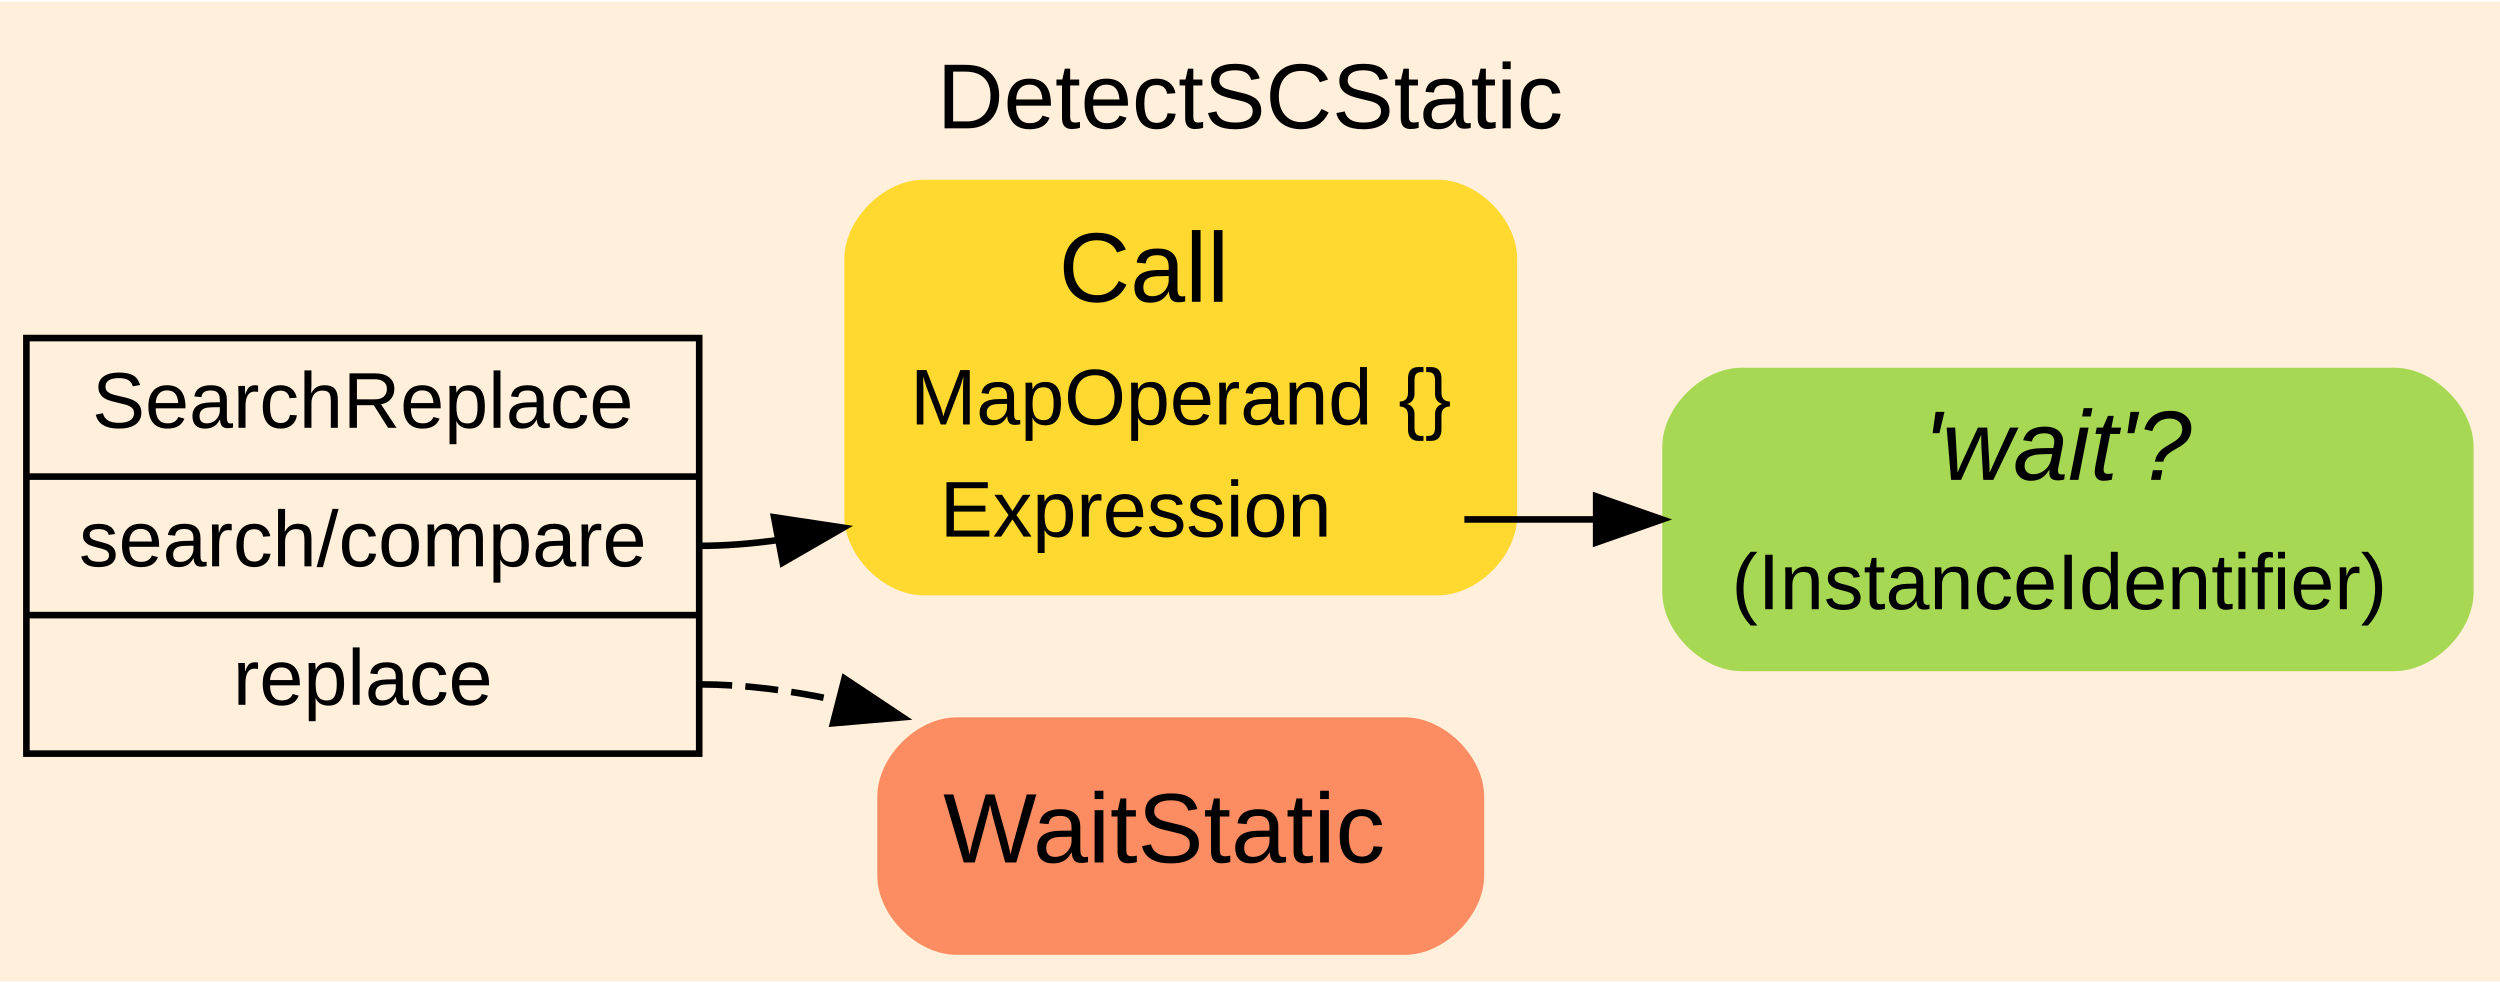
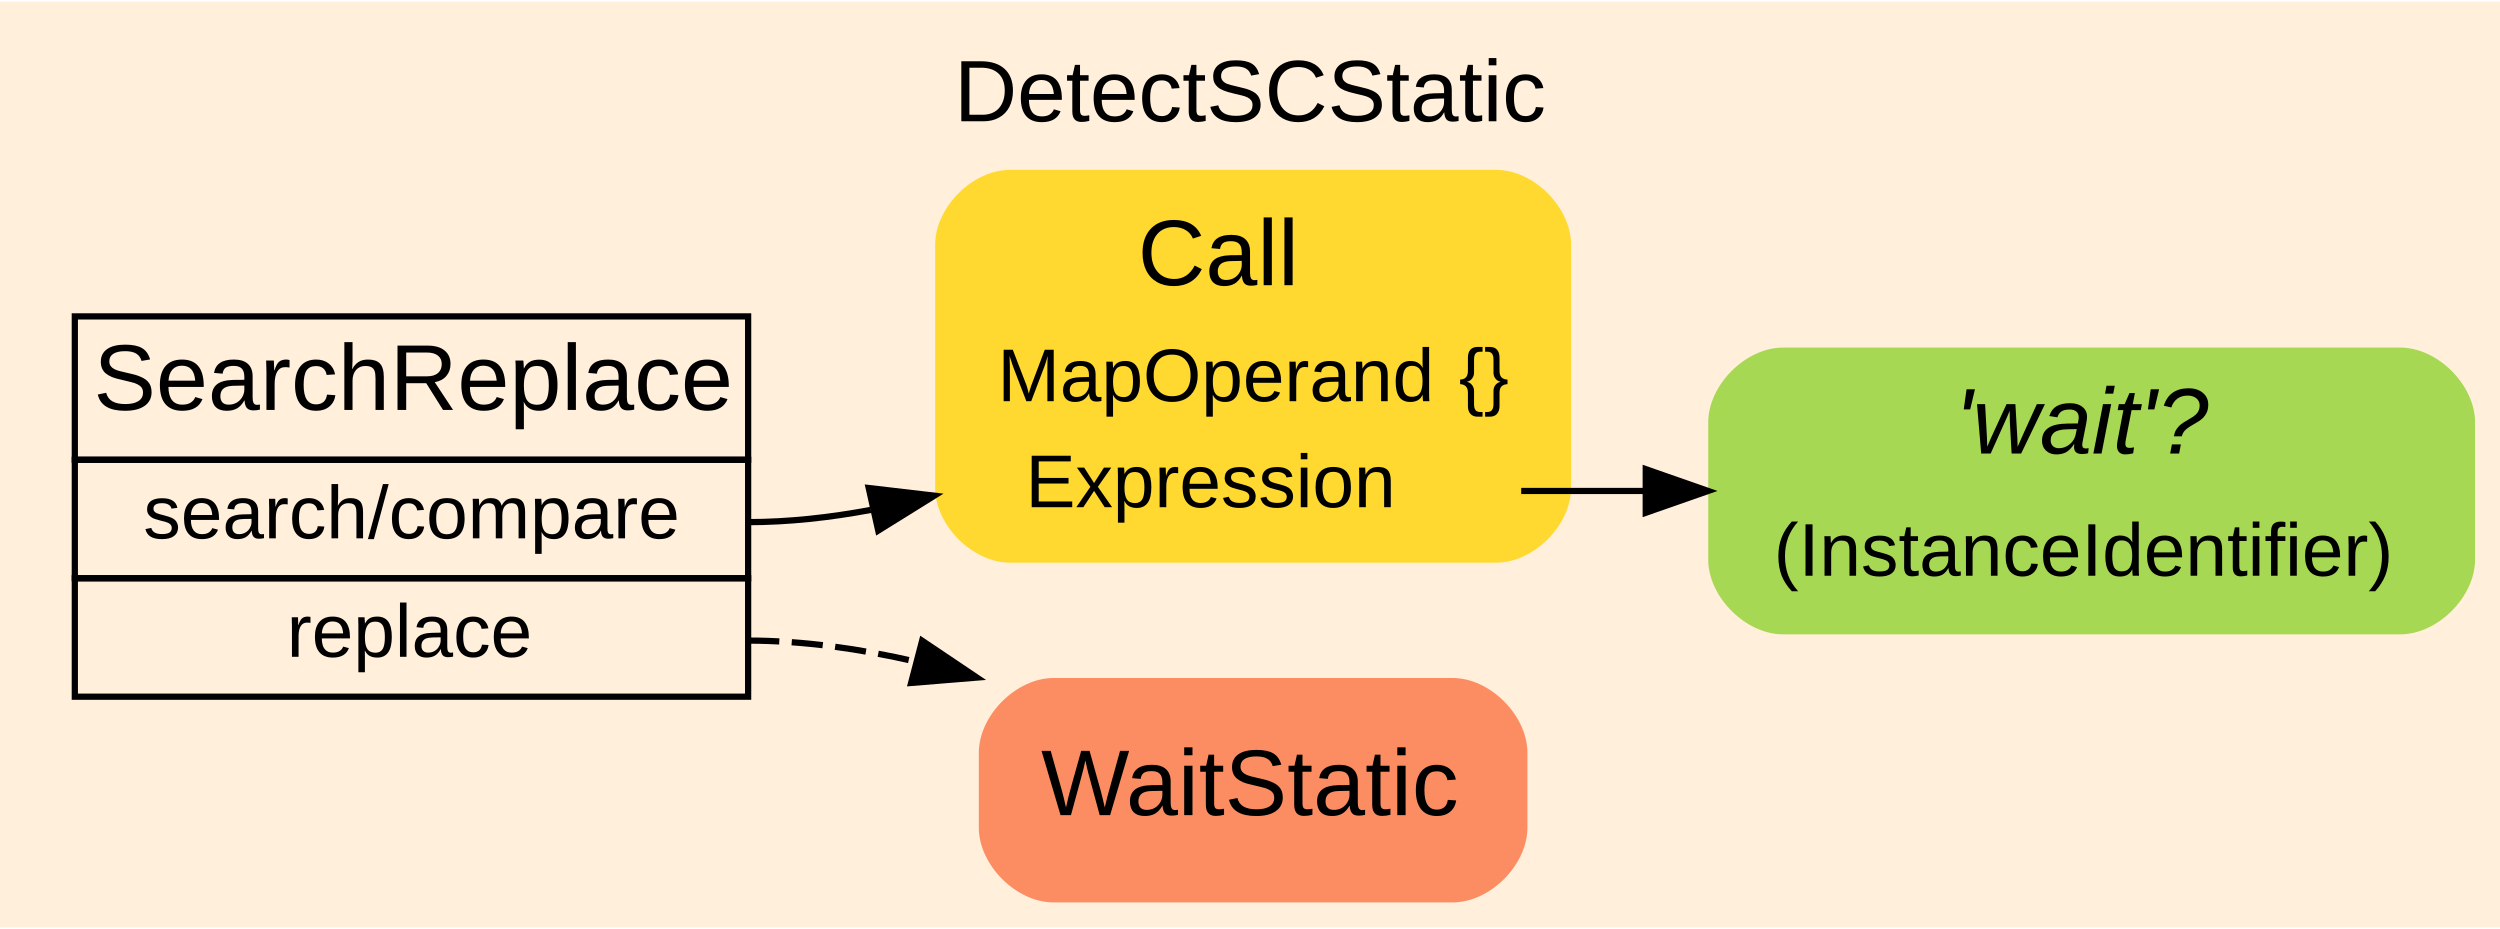
- <svg xmlns="http://www.w3.org/2000/svg" width="379pt" height="149pt" viewBox="0.00 0.00 379.00 148.50">
+ <svg xmlns="http://www.w3.org/2000/svg" width="401pt" height="149pt" viewBox="0.00 0.00 401.00 148.50">
  <g id="graph0" class="graph" transform="scale(1 1) rotate(0) translate(4 144.5)">
-     <polygon fill="#ffefdb" stroke="transparent" points="-4,4 -4,-144.5 375,-144.5 375,4 -4,4" />
-     <text text-anchor="middle" x="185.5" y="-125.3" font-family="Arial" font-size="14.00" fill="#000000">DetectSCStatic</text>
+     <polygon fill="#ffefdb" stroke="transparent" points="-4,4 -4,-144.5 397,-144.5 397,4 -4,4" />
+     <text text-anchor="middle" x="196.5" y="-125.3" font-family="Arial" font-size="14.00" fill="#000000">DetectSCStatic</text>
    <g id="node1" class="node">
-       <polygon fill="#ffefdb" stroke="#000000" points="0,-30.5 0,-93.5 102,-93.5 102,-30.5 0,-30.5" />
-       <text text-anchor="middle" x="51" y="-79.9" font-family="Arial" font-size="12.00" fill="#000000">SearchReplace</text>
-       <polyline fill="none" stroke="#000000" points="0,-72.5 102,-72.5 " />
-       <text text-anchor="middle" x="51" y="-58.9" font-family="Arial" font-size="12.00" fill="#000000">search/compare</text>
-       <polyline fill="none" stroke="#000000" points="0,-51.5 102,-51.5 " />
-       <text text-anchor="middle" x="51" y="-37.9" font-family="Arial" font-size="12.00" fill="#000000">replace</text>
+       <polygon fill="#ffefdb" stroke="transparent" points="124,-98.5 0,-98.5 0,-29.5 124,-29.5 124,-98.5" />
+       <polygon fill="none" stroke="#000000" points="8,-71 8,-94 116,-94 116,-71 8,-71" />
+       <text text-anchor="start" x="11" y="-79" font-family="Arial" font-size="15.00" fill="#000000">SearchReplace</text>
+       <polygon fill="none" stroke="#000000" points="8,-52 8,-71 116,-71 116,-52 8,-52" />
+       <text text-anchor="start" x="19" y="-58.4" font-family="Arial" font-size="12.00" fill="#000000">search/compare</text>
+       <polygon fill="none" stroke="#000000" points="8,-33 8,-52 116,-52 116,-33 8,-33" />
+       <text text-anchor="start" x="42" y="-39.4" font-family="Arial" font-size="12.00" fill="#000000">replace</text>
    </g>
    <g id="node2" class="node">
-       <path fill="#ffd92f" stroke="transparent" d="M214,-117.5C214,-117.5 136,-117.5 136,-117.5 130,-117.5 124,-111.5 124,-105.5 124,-105.5 124,-66.5 124,-66.5 124,-60.5 130,-54.5 136,-54.5 136,-54.5 214,-54.5 214,-54.5 220,-54.5 226,-60.5 226,-66.5 226,-66.5 226,-105.5 226,-105.5 226,-111.5 220,-117.5 214,-117.5" />
-       <text text-anchor="start" x="156.5" y="-99" font-family="Arial" font-size="15.00" fill="#000000">Call</text>
-       <text text-anchor="start" x="134" y="-80.4" font-family="Arial" font-size="12.00" fill="#000000">MapOperand</text>
-       <text text-anchor="start" x="208" y="-80.4" font-family="Arial" font-size="12.00" fill="#000000">{}</text>
-       <text text-anchor="start" x="138.5" y="-63.4" font-family="Arial" font-size="12.00" fill="#000000">Expression</text>
+       <path fill="#ffd92f" stroke="transparent" d="M236,-117.5C236,-117.5 158,-117.5 158,-117.5 152,-117.5 146,-111.5 146,-105.5 146,-105.5 146,-66.5 146,-66.5 146,-60.5 152,-54.5 158,-54.5 158,-54.5 236,-54.5 236,-54.5 242,-54.5 248,-60.5 248,-66.5 248,-66.5 248,-105.5 248,-105.5 248,-111.5 242,-117.5 236,-117.5" />
+       <text text-anchor="start" x="178.5" y="-99" font-family="Arial" font-size="15.00" fill="#000000">Call</text>
+       <text text-anchor="start" x="156" y="-80.4" font-family="Arial" font-size="12.00" fill="#000000">MapOperand</text>
+       <text text-anchor="start" x="230" y="-80.4" font-family="Arial" font-size="12.00" fill="#000000">{}</text>
+       <text text-anchor="start" x="160.5" y="-63.4" font-family="Arial" font-size="12.00" fill="#000000">Expression</text>
    </g>
    <g id="edge1" class="edge">
-       <path fill="none" stroke="#000000" d="M102,-62C105.94,-62 109.942,-62.319 113.94,-62.884" />
-       <polygon fill="#000000" stroke="#000000" points="113.354,-66.336 123.83,-64.753 114.654,-59.457 113.354,-66.336" />
+       <path fill="none" stroke="#000000" d="M116,-61C122.471,-61 129.108,-61.737 135.665,-62.959" />
+       <polygon fill="#000000" stroke="#000000" points="135.341,-66.473 145.864,-65.241 136.869,-59.642 135.341,-66.473" />
    </g>
    <g id="node4" class="node">
-       <path fill="#fc8d62" stroke="transparent" d="M209,-36C209,-36 141,-36 141,-36 135,-36 129,-30 129,-24 129,-24 129,-12 129,-12 129,-6 135,0 141,0 141,0 209,0 209,0 215,0 221,-6 221,-12 221,-12 221,-24 221,-24 221,-30 215,-36 209,-36" />
-       <text text-anchor="start" x="139" y="-14" font-family="Arial" font-size="15.00" fill="#000000">WaitStatic</text>
+       <path fill="#fc8d62" stroke="transparent" d="M229,-36C229,-36 165,-36 165,-36 159,-36 153,-30 153,-24 153,-24 153,-12 153,-12 153,-6 159,0 165,0 165,0 229,0 229,0 235,0 241,-6 241,-12 241,-12 241,-24 241,-24 241,-30 235,-36 229,-36" />
+       <text text-anchor="start" x="163" y="-14" font-family="Arial" font-size="15.00" fill="#000000">WaitStatic</text>
    </g>
    <g id="edge2" class="edge">
-       <path fill="none" stroke="#000000" stroke-dasharray="5,2" d="M102,-41C108.874,-41 115.951,-40.061 122.869,-38.562" />
-       <polygon fill="#000000" stroke="#000000" points="124.026,-41.879 132.847,-36.009 122.291,-35.097 124.026,-41.879" />
+       <path fill="none" stroke="#000000" stroke-dasharray="5,2" d="M116,-42C124.845,-42 134.017,-40.668 142.872,-38.632" />
+       <polygon fill="#000000" stroke="#000000" points="143.908,-41.979 152.701,-36.067 142.141,-35.206 143.908,-41.979" />
    </g>
    <g id="node3" class="node">
-       <path fill="#a6d854" stroke="transparent" d="M359,-89C359,-89 260,-89 260,-89 254,-89 248,-83 248,-77 248,-77 248,-55 248,-55 248,-49 254,-43 260,-43 260,-43 359,-43 359,-43 365,-43 371,-49 371,-55 371,-55 371,-77 371,-77 371,-83 365,-89 359,-89" />
-       <text text-anchor="start" x="287.5" y="-72" font-family="Arial" font-style="italic" font-size="15.00" fill="#000000">'wait'?</text>
-       <text text-anchor="start" x="258.5" y="-52.4" font-family="Arial" font-size="12.00" fill="#000000">(InstanceIdentifier)</text>
+       <path fill="#a6d854" stroke="transparent" d="M381,-89C381,-89 282,-89 282,-89 276,-89 270,-83 270,-77 270,-77 270,-55 270,-55 270,-49 276,-43 282,-43 282,-43 381,-43 381,-43 387,-43 393,-49 393,-55 393,-55 393,-77 393,-77 393,-83 387,-89 381,-89" />
+       <text text-anchor="start" x="309.5" y="-72" font-family="Arial" font-style="italic" font-size="15.00" fill="#000000">'wait'?</text>
+       <text text-anchor="start" x="280.5" y="-52.4" font-family="Arial" font-size="12.00" fill="#000000">(InstanceIdentifier)</text>
    </g>
    <g id="edge3" class="edge">
-       <path fill="none" stroke="#000000" d="M218,-66C224.359,-66 230.967,-66 237.59,-66" />
-       <polygon fill="#000000" stroke="#000000" points="237.977,-69.5 247.977,-66 237.977,-62.5 237.977,-69.5" />
+       <path fill="none" stroke="#000000" d="M240,-66C246.359,-66 252.967,-66 259.59,-66" />
+       <polygon fill="#000000" stroke="#000000" points="259.977,-69.5 269.977,-66 259.977,-62.5 259.977,-69.5" />
    </g>
  </g>
</svg>
